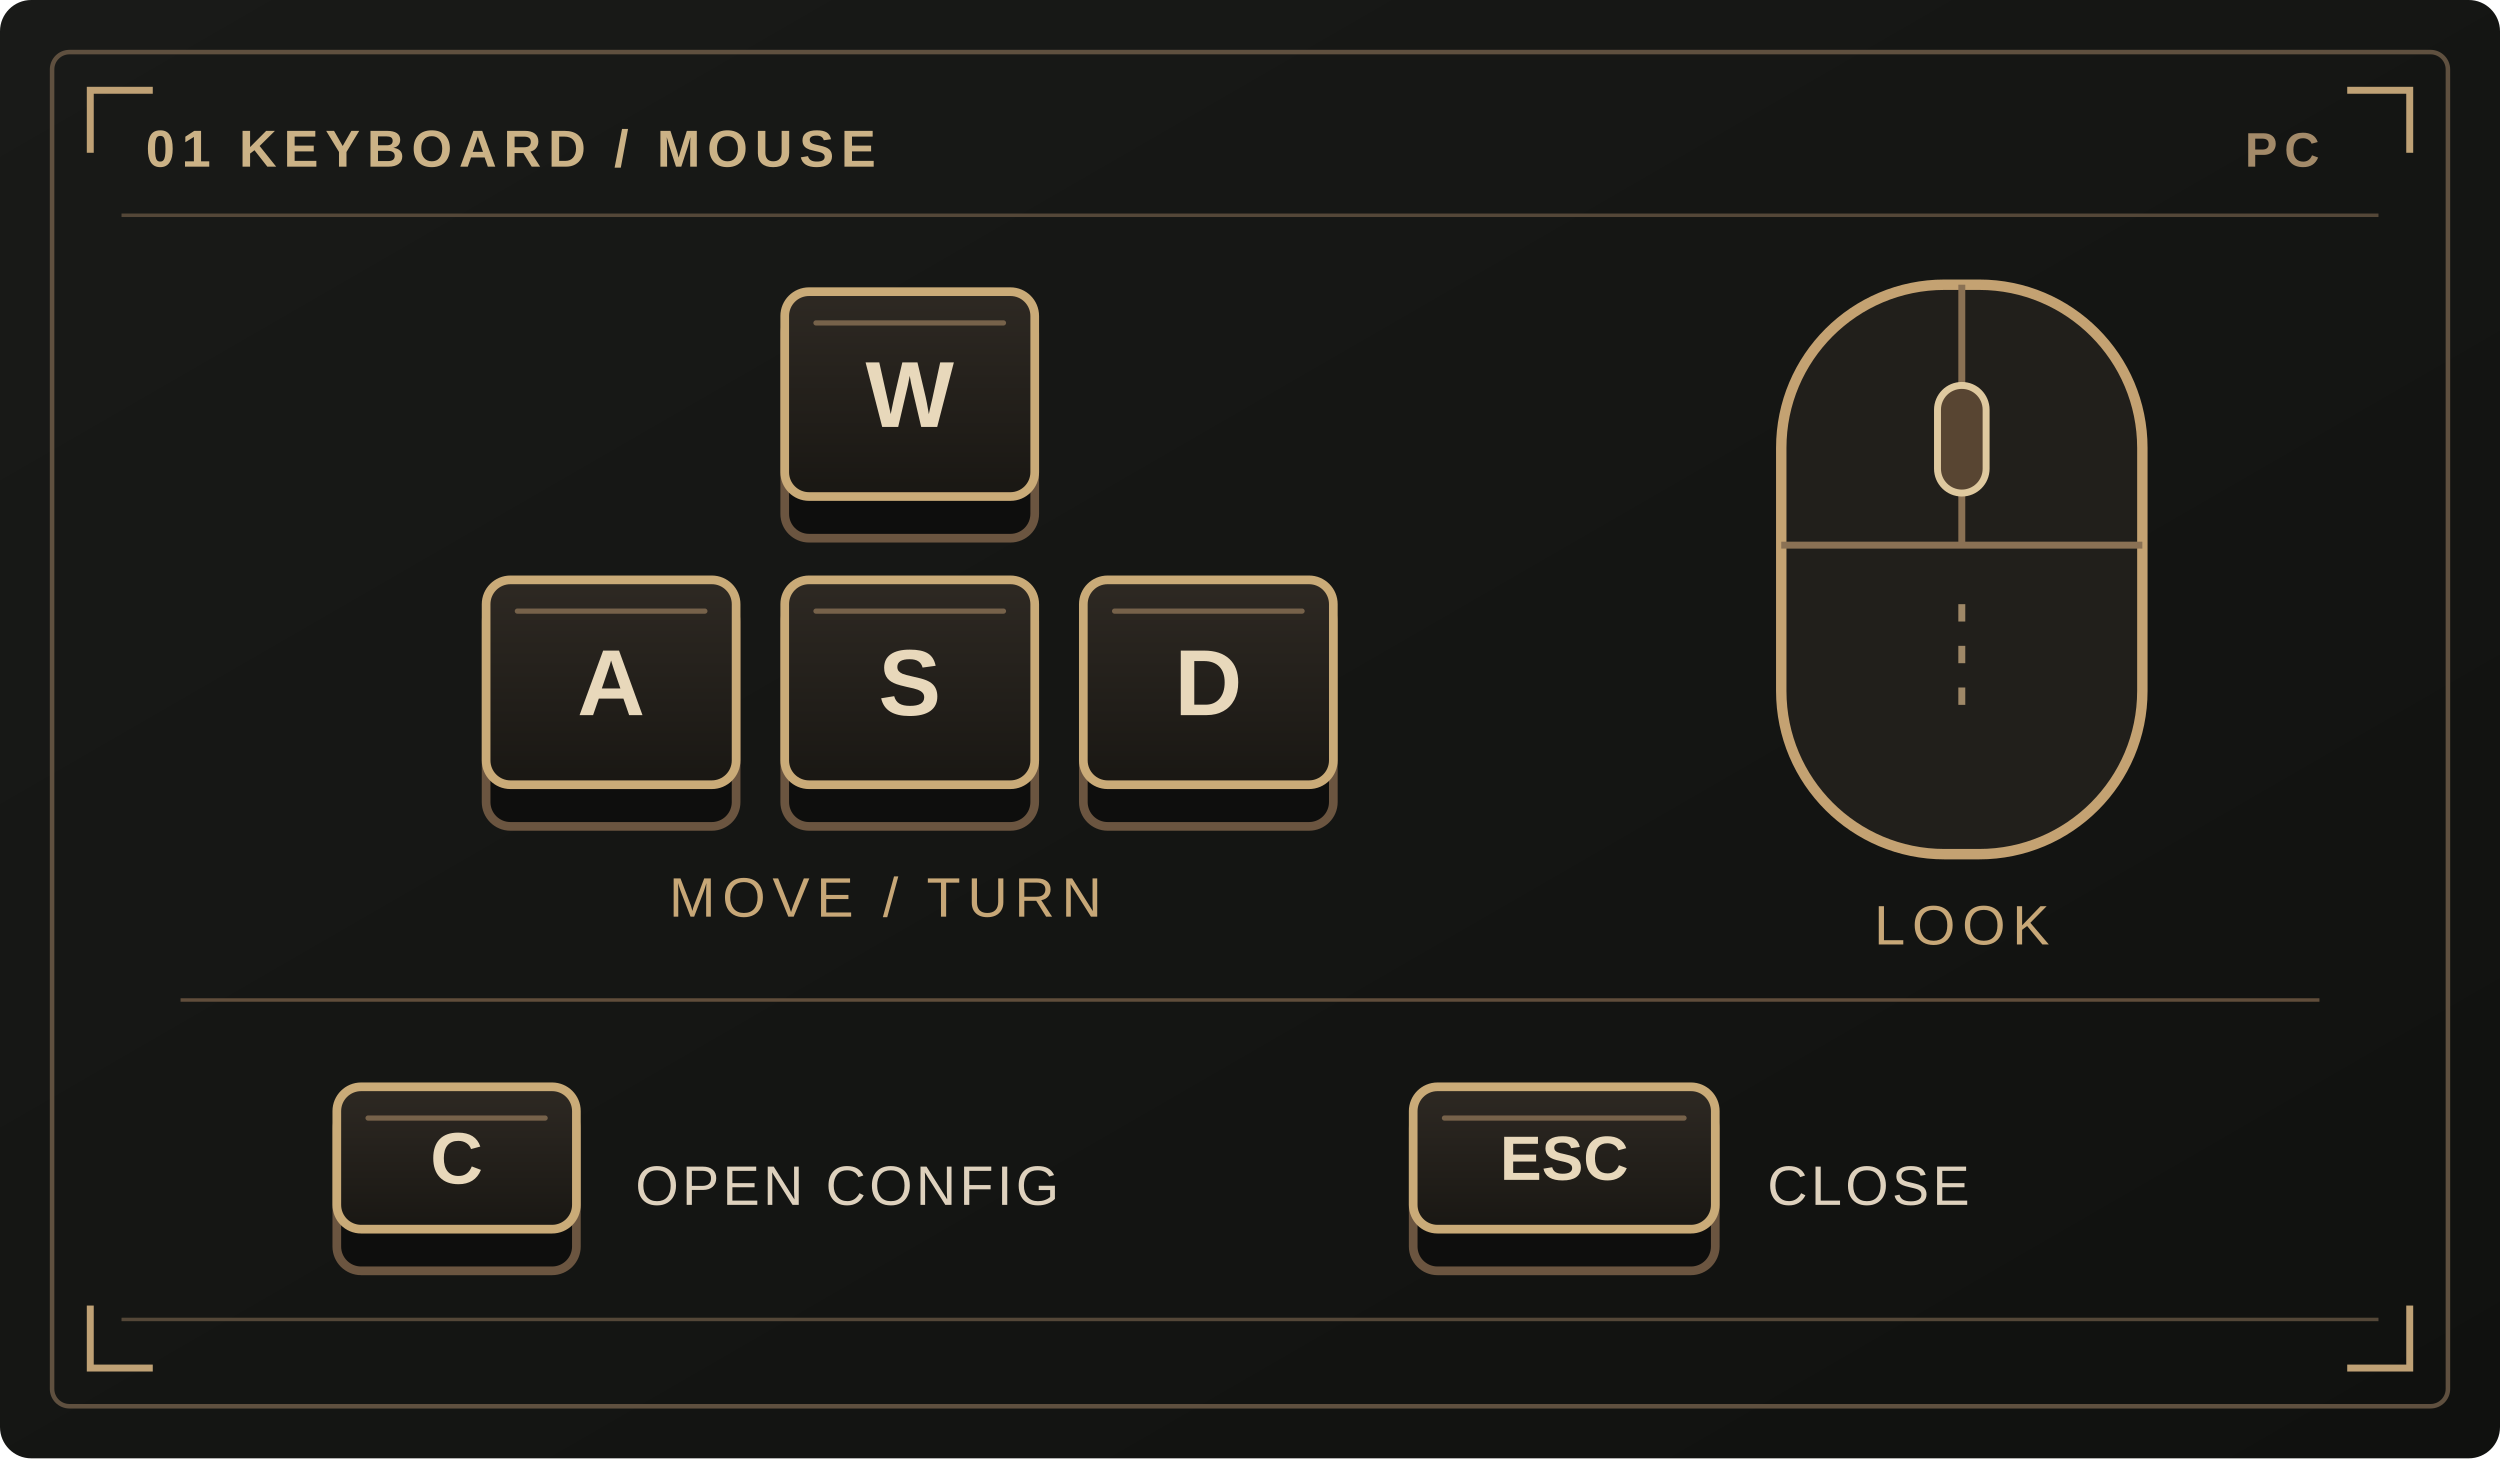
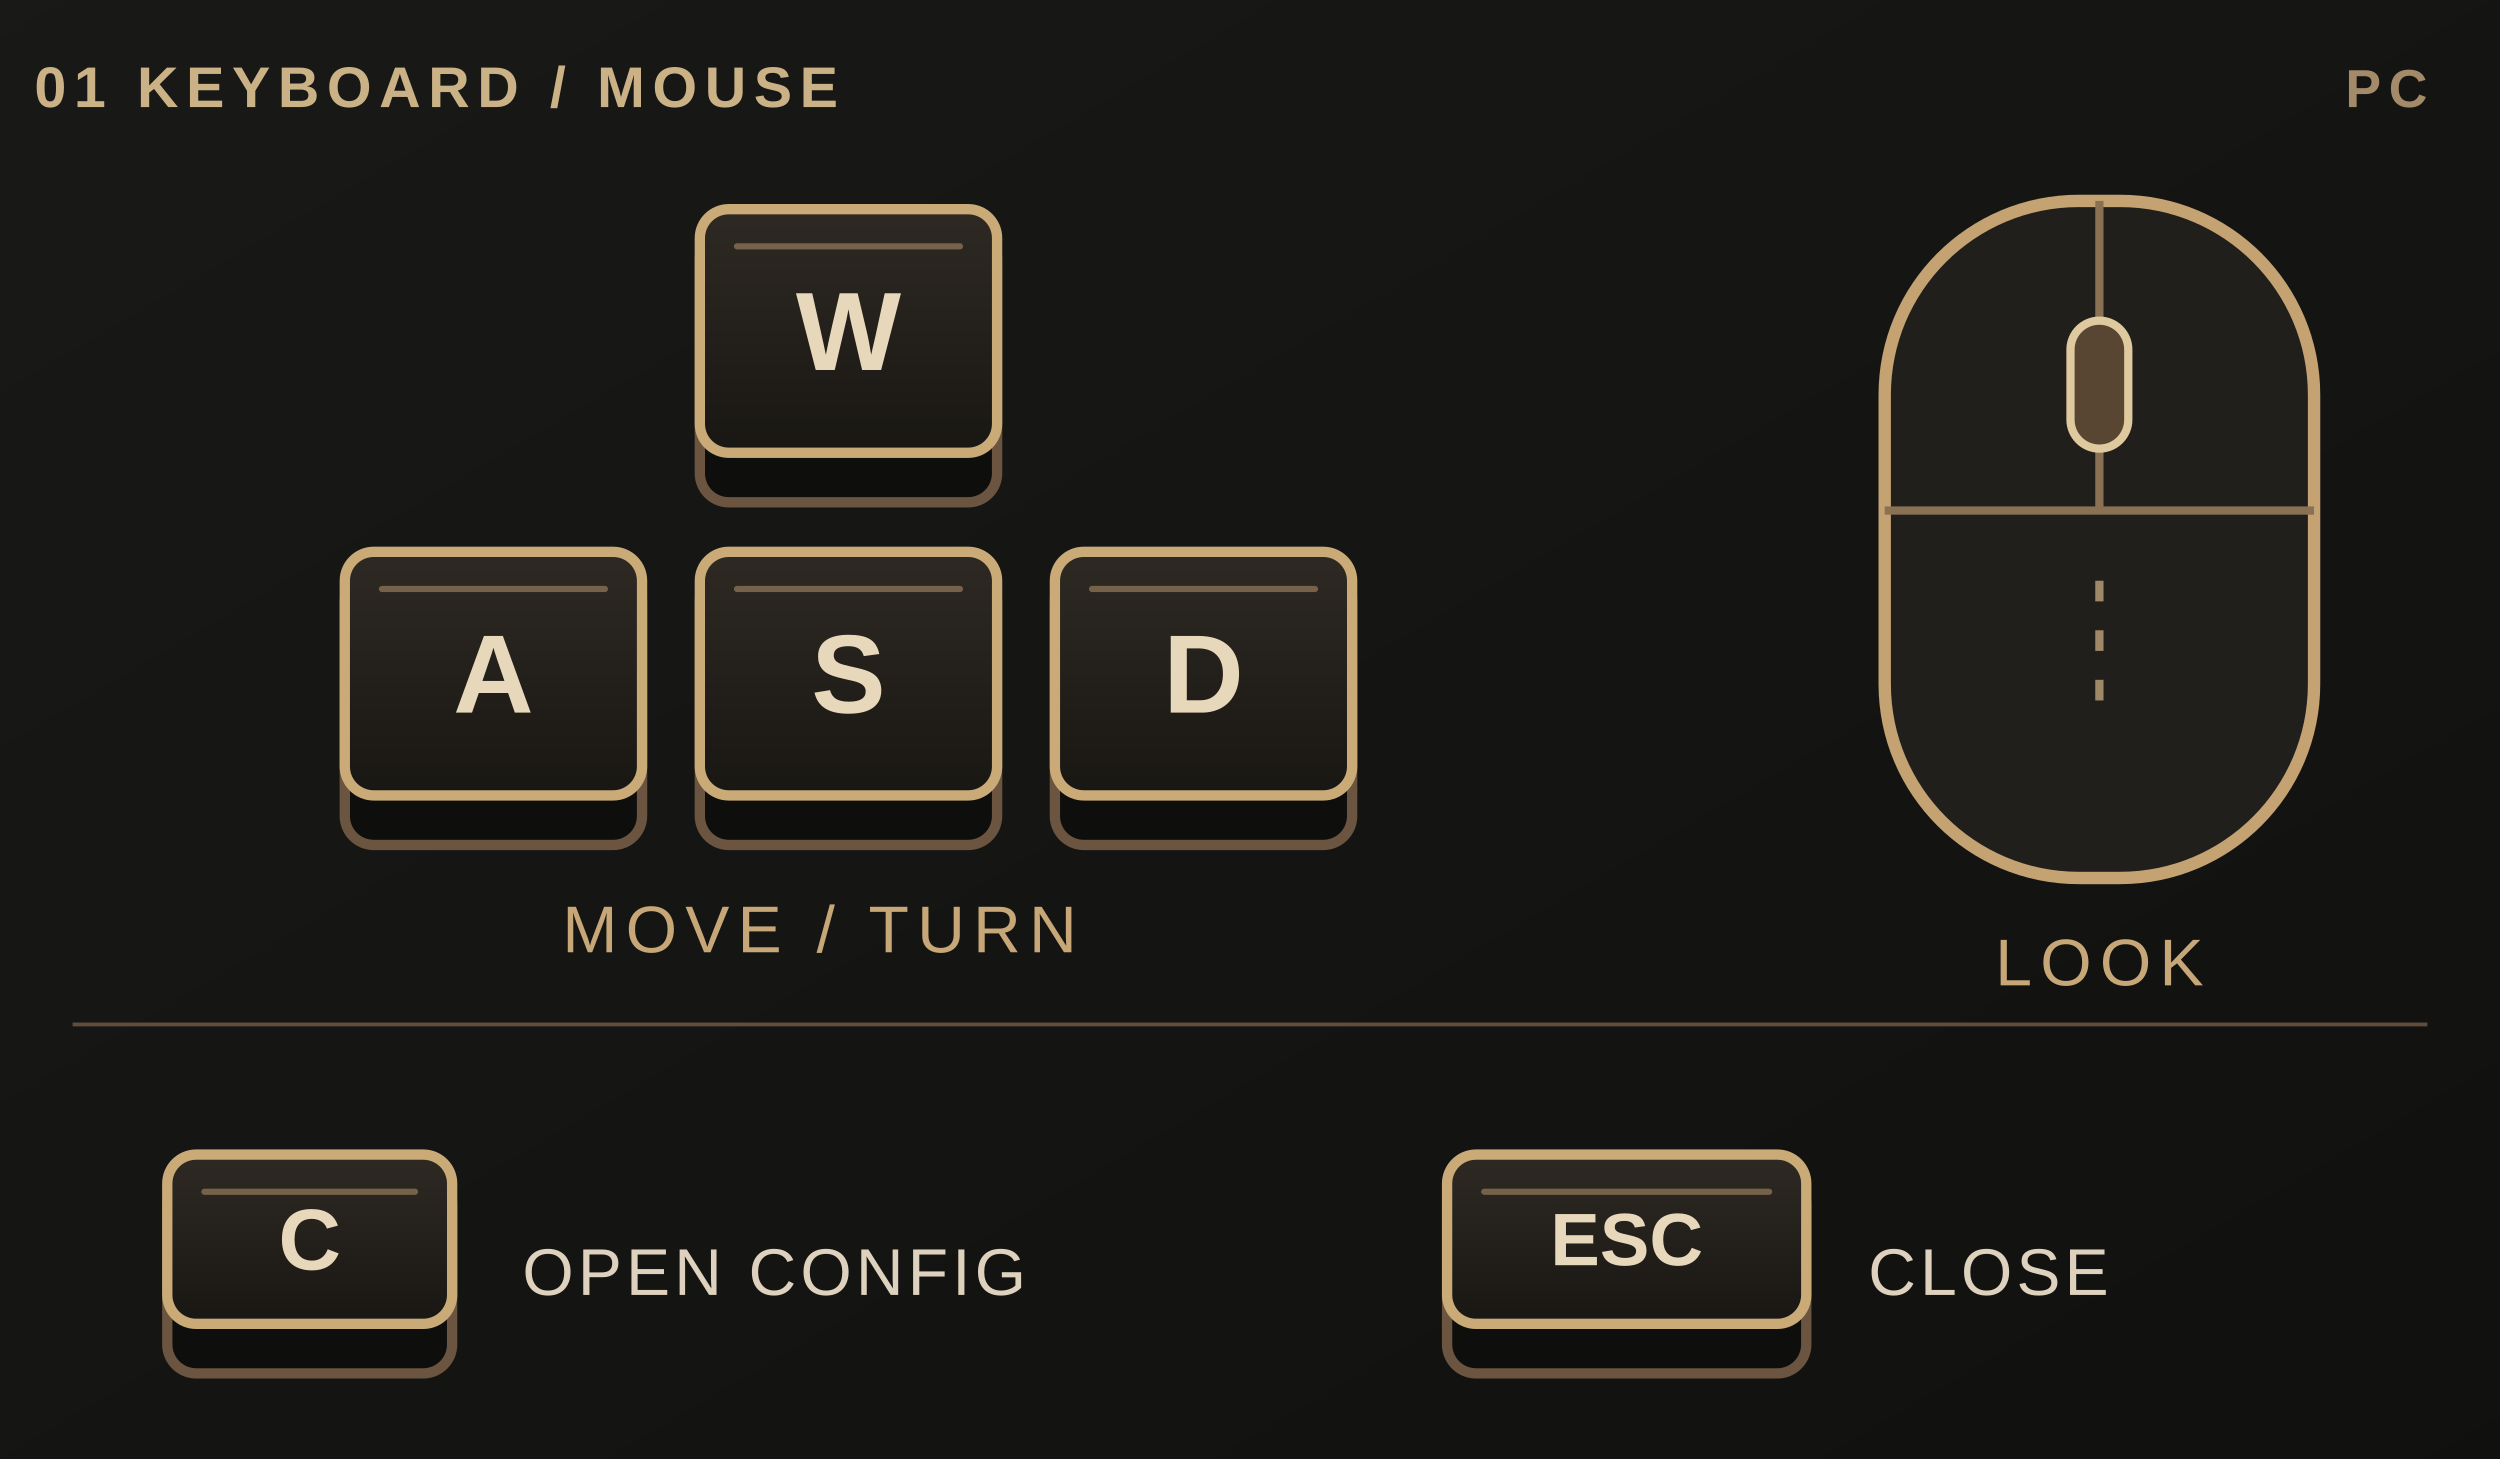
- <svg xmlns="http://www.w3.org/2000/svg" width="720" height="420" viewBox="0 0 720 420" role="img">
+ <svg xmlns="http://www.w3.org/2000/svg" width="720" height="420" viewBox="33 20 654 381.5" role="img">
  <defs>
    <linearGradient id="bg" x1="0" y1="0" x2="1" y2="1">
      <stop offset="0" stop-color="#191a18" />
      <stop offset="1" stop-color="#10110f" />
    </linearGradient>
    <linearGradient id="key" x1="0" y1="0" x2="0" y2="1">
      <stop offset="0" stop-color="#2e2923" />
      <stop offset="1" stop-color="#191713" />
    </linearGradient>
    <linearGradient id="screen" x1="0" y1="0" x2="0" y2="1">
      <stop offset="0" stop-color="#25251f" />
      <stop offset="1" stop-color="#11110f" />
    </linearGradient>
  </defs>
  <rect width="720" height="420" rx="9" fill="url(#bg)" />
-   <rect x="15" y="15" width="690" height="390" rx="5" fill="none" stroke="#5f503f" stroke-width="1.3" />
-   <path d="M26 44V26h18M676 26h18v18M26 376v18h18M676 394h18v-18" fill="none" stroke="#bfa175" stroke-width="2" />
-   <path d="M35 62h650" stroke="#544738" stroke-width="1" />
-   <path d="M35 380h650" stroke="#544738" stroke-width="1" />
  <text x="42" y="48" fill="#cbb286" font-size="15" font-weight="600" font-family="Arial, Helvetica, sans-serif" letter-spacing="2">01   KEYBOARD  /  MOUSE</text>
  <text x="668" y="48" fill="#a38a69" font-size="14" font-weight="600" font-family="Arial, Helvetica, sans-serif" text-anchor="end" letter-spacing="2">PC</text>
-   <g>
-     <rect x="226" y="89" width="72" height="66" rx="7" fill="#0e0e0d" stroke="#6b5540" stroke-width="2.5" />
-     <rect x="226" y="84" width="72" height="59" rx="7" fill="url(#key)" stroke="#caab78" stroke-width="2.5" />
-     <path d="M235 93H289" stroke="#76624a" stroke-width="1.5" stroke-linecap="round" />
-     <text x="262.0" y="122.95" fill="#e8d8bb" font-size="27" font-weight="600" font-family="Arial, Helvetica, sans-serif" text-anchor="middle">W</text>
+   <g transform="translate(-28 -16) scale(1.08)">
+     <g>
+       <rect x="226" y="89" width="72" height="66" rx="7" fill="#0e0e0d" stroke="#6b5540" stroke-width="2.5" />
+       <rect x="226" y="84" width="72" height="59" rx="7" fill="url(#key)" stroke="#caab78" stroke-width="2.5" />
+       <path d="M235 93H289" stroke="#76624a" stroke-width="1.5" stroke-linecap="round" />
+       <text x="262.0" y="122.95" fill="#e8d8bb" font-size="27" font-weight="600" font-family="Arial, Helvetica, sans-serif" text-anchor="middle">W</text>
+     </g>
+     <g>
+       <rect x="140" y="172" width="72" height="66" rx="7" fill="#0e0e0d" stroke="#6b5540" stroke-width="2.5" />
+       <rect x="140" y="167" width="72" height="59" rx="7" fill="url(#key)" stroke="#caab78" stroke-width="2.5" />
+       <path d="M149 176H203" stroke="#76624a" stroke-width="1.5" stroke-linecap="round" />
+       <text x="176.0" y="205.95" fill="#e8d8bb" font-size="27" font-weight="600" font-family="Arial, Helvetica, sans-serif" text-anchor="middle">A</text>
+     </g>
+     <g>
+       <rect x="226" y="172" width="72" height="66" rx="7" fill="#0e0e0d" stroke="#6b5540" stroke-width="2.5" />
+       <rect x="226" y="167" width="72" height="59" rx="7" fill="url(#key)" stroke="#caab78" stroke-width="2.5" />
+       <path d="M235 176H289" stroke="#76624a" stroke-width="1.5" stroke-linecap="round" />
+       <text x="262.0" y="205.95" fill="#e8d8bb" font-size="27" font-weight="600" font-family="Arial, Helvetica, sans-serif" text-anchor="middle">S</text>
+     </g>
+     <g>
+       <rect x="312" y="172" width="72" height="66" rx="7" fill="#0e0e0d" stroke="#6b5540" stroke-width="2.5" />
+       <rect x="312" y="167" width="72" height="59" rx="7" fill="url(#key)" stroke="#caab78" stroke-width="2.5" />
+       <path d="M321 176H375" stroke="#76624a" stroke-width="1.5" stroke-linecap="round" />
+       <text x="348.0" y="205.95" fill="#e8d8bb" font-size="27" font-weight="600" font-family="Arial, Helvetica, sans-serif" text-anchor="middle">D</text>
+     </g>
+     <text x="255" y="264" fill="#c7a777" font-size="16" font-weight="500" font-family="Arial, Helvetica, sans-serif" text-anchor="middle" letter-spacing="2">MOVE  /  TURN</text>
+     <g>
+       <rect x="513" y="82" width="104" height="164" rx="47" stroke="#c4a272" stroke-width="3" fill="#211f1b" />
+       <path d="M565 82v76M513 157h104" stroke="#8a7154" stroke-width="2" />
+       <rect x="558" y="111" width="14" height="31" rx="7" stroke="#dfc99f" stroke-width="2" fill="#584532" />
+       <path d="M565 174v31" stroke="#9f8867" stroke-width="2" stroke-dasharray="5 7" />
+     </g>
+     <text x="565" y="272" fill="#c7a777" font-size="16" font-weight="500" font-family="Arial, Helvetica, sans-serif" text-anchor="middle" letter-spacing="2">LOOK</text>
+     <g>
+       <rect x="97" y="318" width="69" height="48" rx="7" fill="#0e0e0d" stroke="#6b5540" stroke-width="2.5" />
+       <rect x="97" y="313" width="69" height="41" rx="7" fill="url(#key)" stroke="#caab78" stroke-width="2.5" />
+       <path d="M106 322H157" stroke="#76624a" stroke-width="1.5" stroke-linecap="round" />
+       <text x="131.5" y="340.85" fill="#e8d8bb" font-size="21" font-weight="600" font-family="Arial, Helvetica, sans-serif" text-anchor="middle">C</text>
+     </g>
+     <text x="183" y="347" fill="#ded1bd" font-size="16" font-weight="500" font-family="Arial, Helvetica, sans-serif" letter-spacing="1">OPEN CONFIG</text>
+     <g>
+       <rect x="407" y="318" width="87" height="48" rx="7" fill="#0e0e0d" stroke="#6b5540" stroke-width="2.5" />
+       <rect x="407" y="313" width="87" height="41" rx="7" fill="url(#key)" stroke="#caab78" stroke-width="2.5" />
+       <path d="M416 322H485" stroke="#76624a" stroke-width="1.5" stroke-linecap="round" />
+       <text x="450.5" y="339.8" fill="#e8d8bb" font-size="18" font-weight="600" font-family="Arial, Helvetica, sans-serif" text-anchor="middle">ESC</text>
+     </g>
+     <text x="509" y="347" fill="#ded1bd" font-size="16" font-weight="500" font-family="Arial, Helvetica, sans-serif" letter-spacing="1">CLOSE</text>
  </g>
-   <g>
-     <rect x="140" y="172" width="72" height="66" rx="7" fill="#0e0e0d" stroke="#6b5540" stroke-width="2.5" />
-     <rect x="140" y="167" width="72" height="59" rx="7" fill="url(#key)" stroke="#caab78" stroke-width="2.5" />
-     <path d="M149 176H203" stroke="#76624a" stroke-width="1.5" stroke-linecap="round" />
-     <text x="176.0" y="205.95" fill="#e8d8bb" font-size="27" font-weight="600" font-family="Arial, Helvetica, sans-serif" text-anchor="middle">A</text>
-   </g>
-   <g>
-     <rect x="226" y="172" width="72" height="66" rx="7" fill="#0e0e0d" stroke="#6b5540" stroke-width="2.5" />
-     <rect x="226" y="167" width="72" height="59" rx="7" fill="url(#key)" stroke="#caab78" stroke-width="2.5" />
-     <path d="M235 176H289" stroke="#76624a" stroke-width="1.5" stroke-linecap="round" />
-     <text x="262.0" y="205.95" fill="#e8d8bb" font-size="27" font-weight="600" font-family="Arial, Helvetica, sans-serif" text-anchor="middle">S</text>
-   </g>
-   <g>
-     <rect x="312" y="172" width="72" height="66" rx="7" fill="#0e0e0d" stroke="#6b5540" stroke-width="2.5" />
-     <rect x="312" y="167" width="72" height="59" rx="7" fill="url(#key)" stroke="#caab78" stroke-width="2.5" />
-     <path d="M321 176H375" stroke="#76624a" stroke-width="1.5" stroke-linecap="round" />
-     <text x="348.0" y="205.95" fill="#e8d8bb" font-size="27" font-weight="600" font-family="Arial, Helvetica, sans-serif" text-anchor="middle">D</text>
-   </g>
-   <text x="255" y="264" fill="#c7a777" font-size="16" font-weight="500" font-family="Arial, Helvetica, sans-serif" text-anchor="middle" letter-spacing="2">MOVE  /  TURN</text>
-   <g>
-     <rect x="513" y="82" width="104" height="164" rx="47" stroke="#c4a272" stroke-width="3" fill="#211f1b" />
-     <path d="M565 82v76M513 157h104" stroke="#8a7154" stroke-width="2" />
-     <rect x="558" y="111" width="14" height="31" rx="7" stroke="#dfc99f" stroke-width="2" fill="#584532" />
-     <path d="M565 174v31" stroke="#9f8867" stroke-width="2" stroke-dasharray="5 7" />
-   </g>
-   <text x="565" y="272" fill="#c7a777" font-size="16" font-weight="500" font-family="Arial, Helvetica, sans-serif" text-anchor="middle" letter-spacing="2">LOOK</text>
  <path d="M52 288H668" stroke="#604d3b" stroke-width="1" />
-   <g>
-     <rect x="97" y="318" width="69" height="48" rx="7" fill="#0e0e0d" stroke="#6b5540" stroke-width="2.5" />
-     <rect x="97" y="313" width="69" height="41" rx="7" fill="url(#key)" stroke="#caab78" stroke-width="2.5" />
-     <path d="M106 322H157" stroke="#76624a" stroke-width="1.5" stroke-linecap="round" />
-     <text x="131.5" y="340.85" fill="#e8d8bb" font-size="21" font-weight="600" font-family="Arial, Helvetica, sans-serif" text-anchor="middle">C</text>
-   </g>
-   <text x="183" y="347" fill="#ded1bd" font-size="16" font-weight="500" font-family="Arial, Helvetica, sans-serif" letter-spacing="1">OPEN CONFIG</text>
-   <g>
-     <rect x="407" y="318" width="87" height="48" rx="7" fill="#0e0e0d" stroke="#6b5540" stroke-width="2.5" />
-     <rect x="407" y="313" width="87" height="41" rx="7" fill="url(#key)" stroke="#caab78" stroke-width="2.5" />
-     <path d="M416 322H485" stroke="#76624a" stroke-width="1.5" stroke-linecap="round" />
-     <text x="450.5" y="339.8" fill="#e8d8bb" font-size="18" font-weight="600" font-family="Arial, Helvetica, sans-serif" text-anchor="middle">ESC</text>
-   </g>
-   <text x="509" y="347" fill="#ded1bd" font-size="16" font-weight="500" font-family="Arial, Helvetica, sans-serif" letter-spacing="1">CLOSE</text>
</svg>
